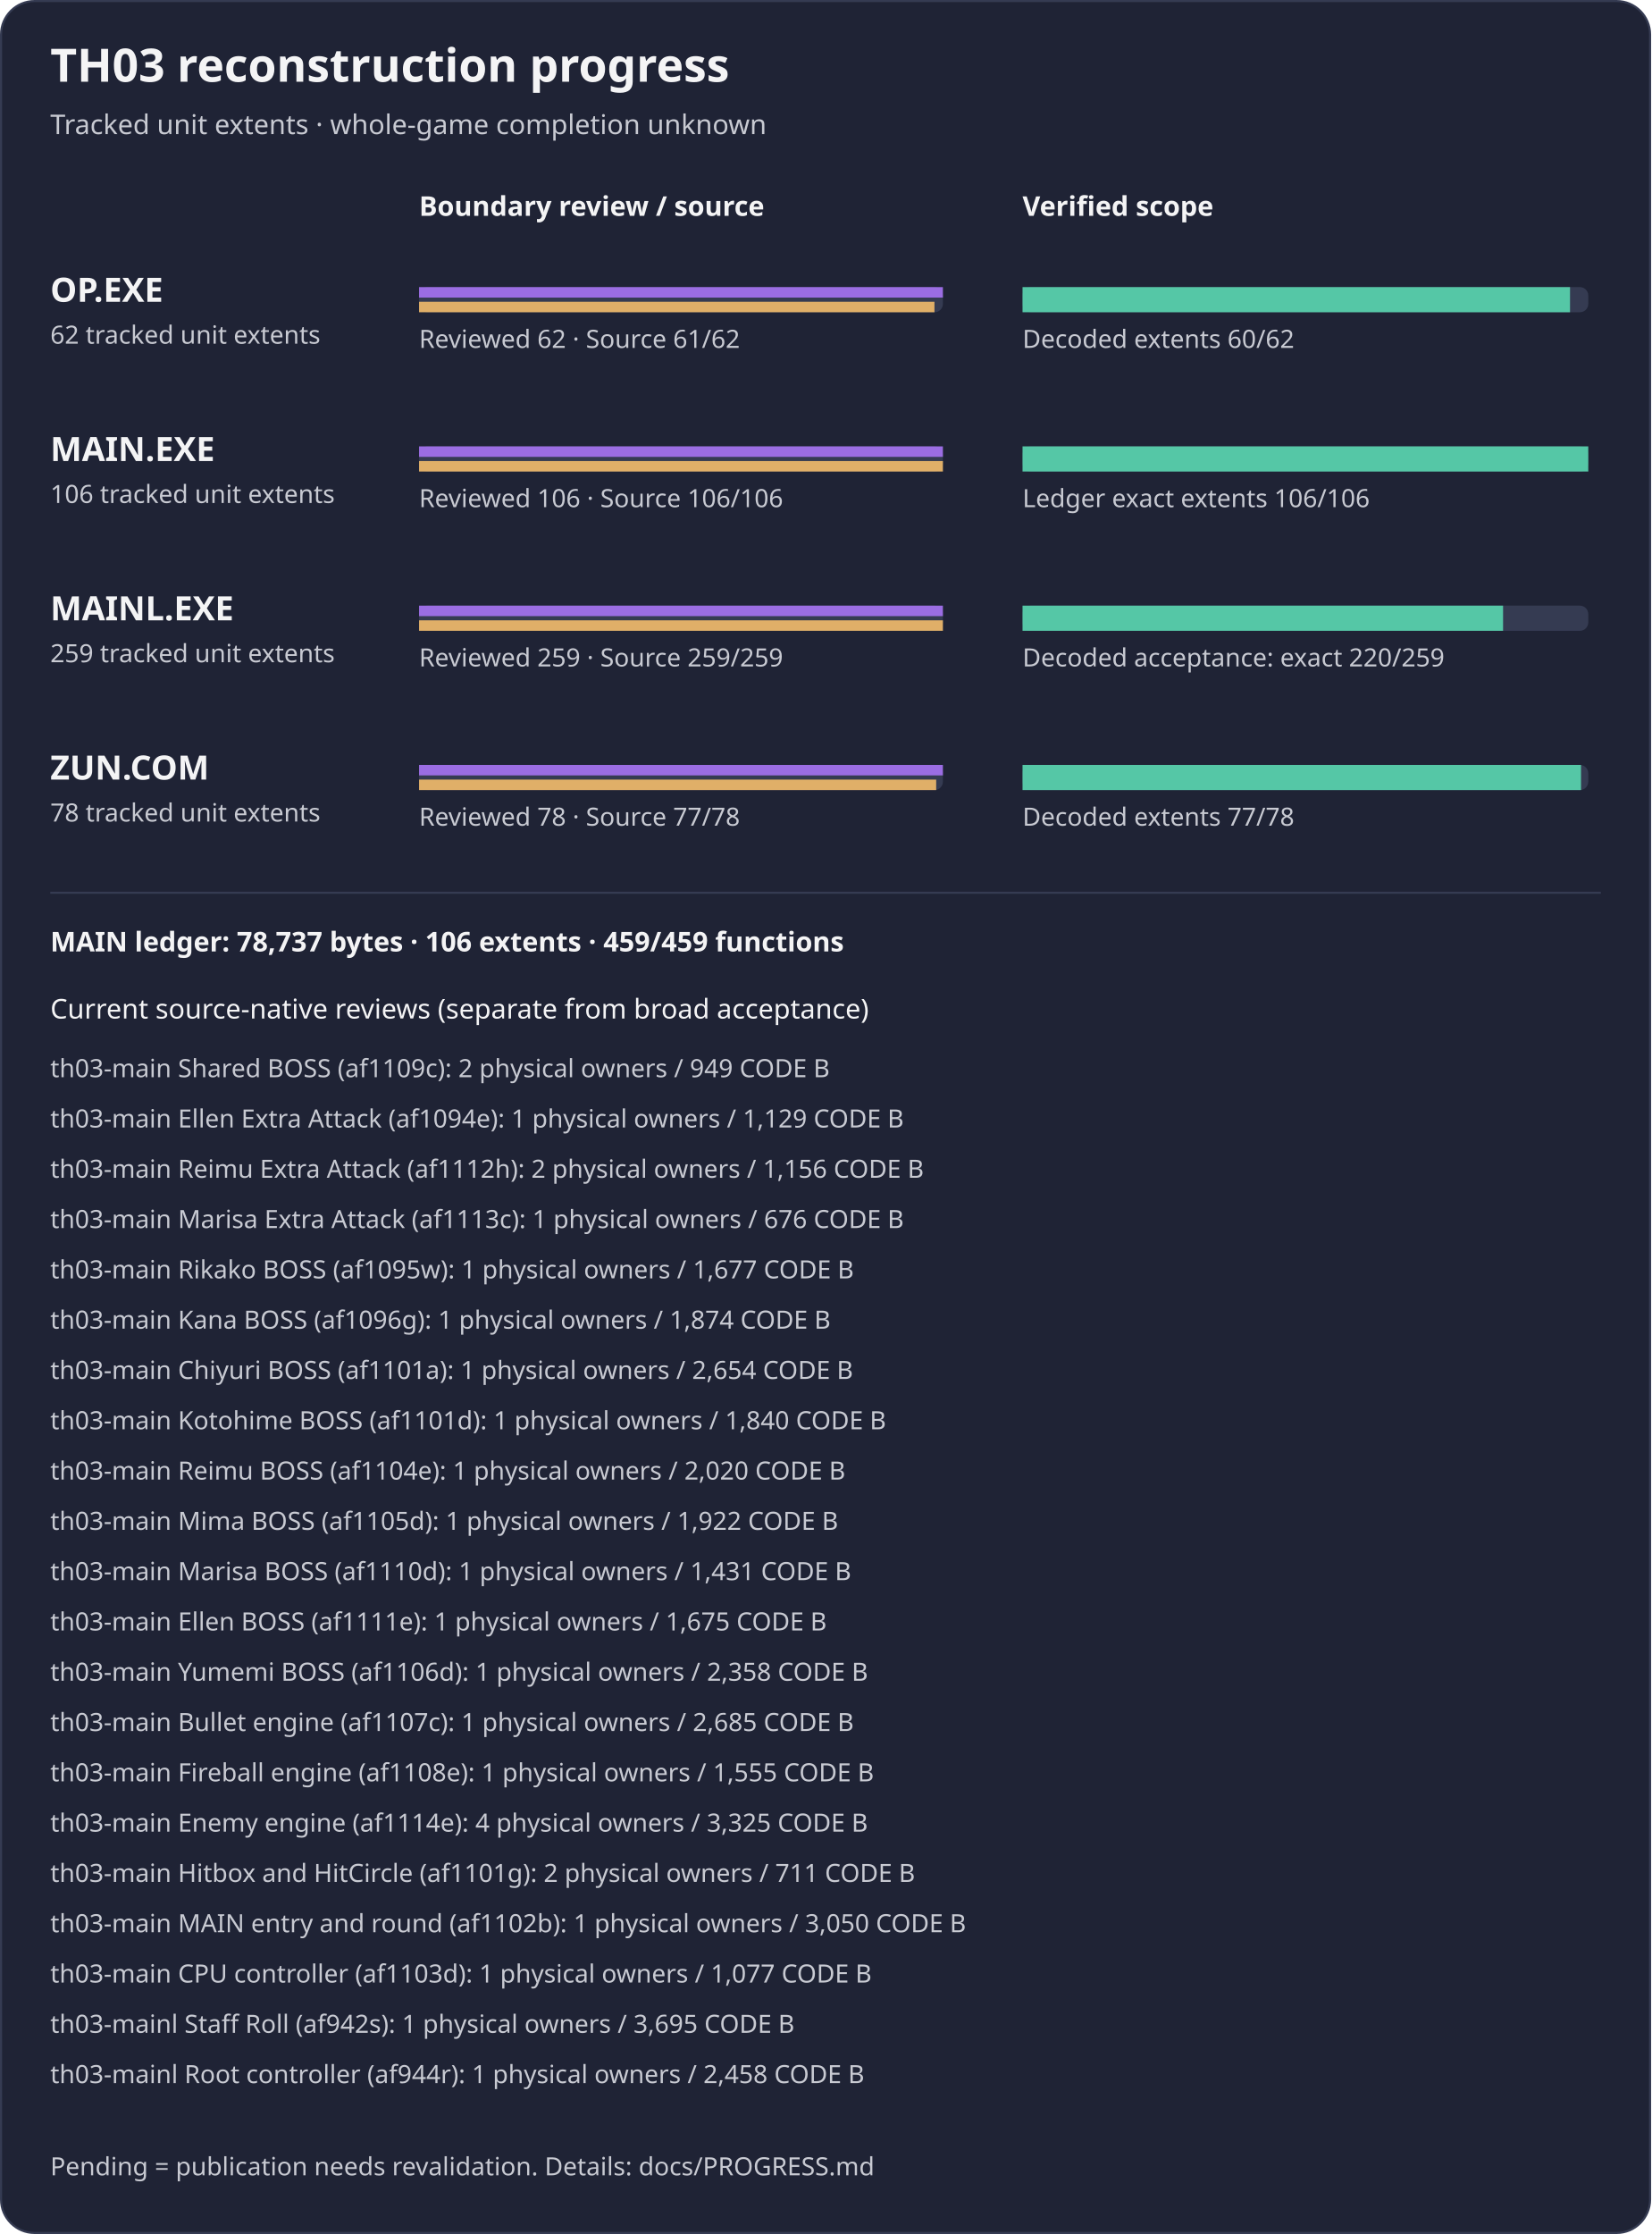
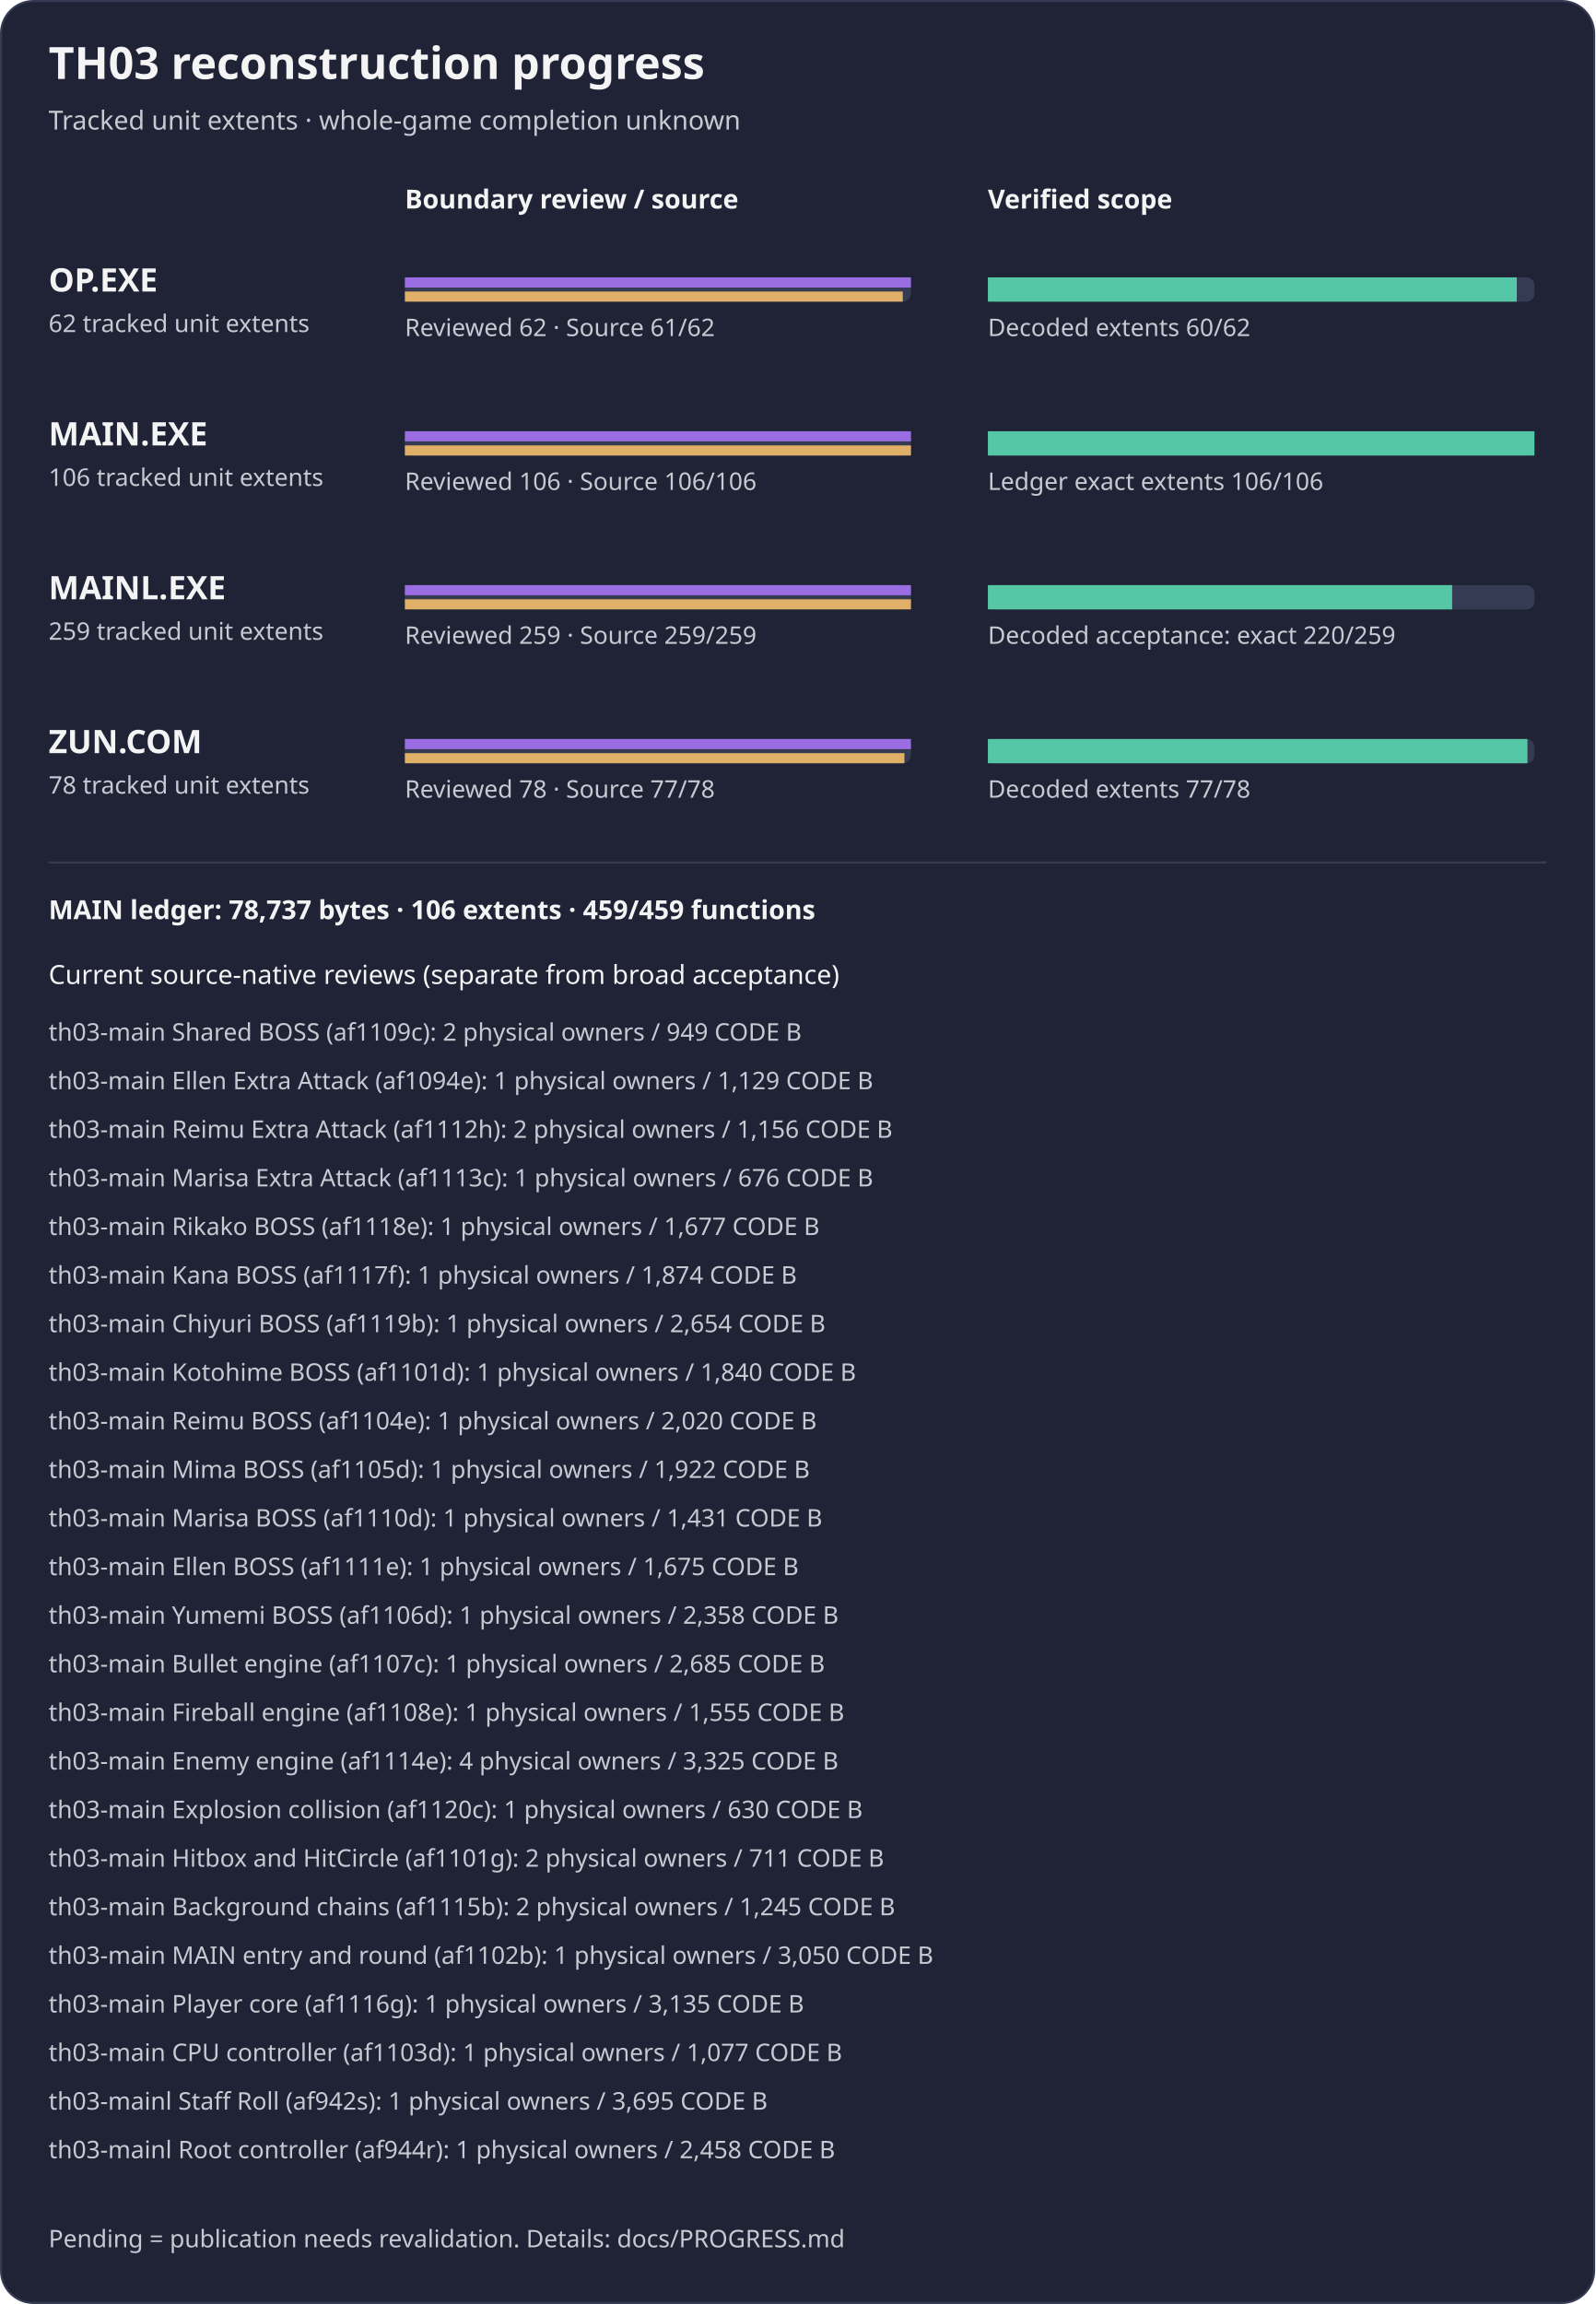
- <svg xmlns="http://www.w3.org/2000/svg" width="788" height="1066" viewBox="0 0 788 1066" role="img" aria-label="TH03 reviewed subset reconstruction progress">
-   <rect x="0.5" y="0.5" width="787" height="1065" rx="16" fill="#1f2335" stroke="#353b52" />
+ <svg xmlns="http://www.w3.org/2000/svg" width="788" height="1138" viewBox="0 0 788 1138" role="img" aria-label="TH03 reviewed subset reconstruction progress">
+   <rect x="0.5" y="0.5" width="787" height="1137" rx="16" fill="#1f2335" stroke="#353b52" />
  <text x="24" y="39" fill="#f4f4f5" font-family="sans-serif" font-size="22" font-weight="600">TH03 reconstruction progress</text>
  <text x="24" y="64" fill="#c8cad2" font-family="sans-serif" font-size="13">Tracked unit extents · whole-game completion unknown</text>
  <text x="200" y="103" fill="#f4f4f5" font-family="sans-serif" font-size="13" font-weight="600">Boundary review / source</text>
  <text x="488" y="103" fill="#f4f4f5" font-family="sans-serif" font-size="13" font-weight="600">Verified scope</text>
  <g aria-label="OP.EXE bars count tracked unit extents, not functions; source-present is not exact">
    <text x="24" y="144" fill="#f4f4f5" font-family="sans-serif" font-size="16" font-weight="600">OP.EXE</text>
    <text x="24" y="164" fill="#c8cad2" font-family="sans-serif" font-size="12">62 tracked unit extents</text>
    <rect x="200" y="137" width="250" height="12" rx="4" fill="#353b52" />
    <rect x="488" y="137" width="270" height="12" rx="4" fill="#353b52" />
    <rect x="200" y="137" width="250.00" height="5" fill="#9b6de3" />
    <rect x="200" y="144" width="245.97" height="5" fill="#e0af68" />
    <rect x="488" y="137" width="261.29" height="12" fill="#55c7a6" />
    <text x="200" y="166" fill="#c8cad2" font-family="sans-serif" font-size="12">Reviewed 62 · Source 61/62</text>
    <text x="488" y="166" fill="#c8cad2" font-family="sans-serif" font-size="12">Decoded extents 60/62</text>
  </g>
  <g aria-label="MAIN.EXE bars count tracked unit extents, not functions; source-present is not exact">
    <text x="24" y="220" fill="#f4f4f5" font-family="sans-serif" font-size="16" font-weight="600">MAIN.EXE</text>
    <text x="24" y="240" fill="#c8cad2" font-family="sans-serif" font-size="12">106 tracked unit extents</text>
    <rect x="200" y="213" width="250" height="12" rx="4" fill="#353b52" />
    <rect x="488" y="213" width="270" height="12" rx="4" fill="#353b52" />
    <rect x="200" y="213" width="250.00" height="5" fill="#9b6de3" />
    <rect x="200" y="220" width="250.00" height="5" fill="#e0af68" />
    <rect x="488" y="213" width="270.00" height="12" fill="#55c7a6" />
    <text x="200" y="242" fill="#c8cad2" font-family="sans-serif" font-size="12">Reviewed 106 · Source 106/106</text>
    <text x="488" y="242" fill="#c8cad2" font-family="sans-serif" font-size="12">Ledger exact extents 106/106</text>
  </g>
  <g aria-label="MAINL bars count tracked unit extents, not functions; source-present is not exact">
    <text x="24" y="296" fill="#f4f4f5" font-family="sans-serif" font-size="16" font-weight="600">MAINL.EXE</text>
    <text x="24" y="316" fill="#c8cad2" font-family="sans-serif" font-size="12">259 tracked unit extents</text>
    <rect x="200" y="289" width="250" height="12" rx="4" fill="#353b52" />
    <rect x="488" y="289" width="270" height="12" rx="4" fill="#353b52" />
    <rect x="200" y="289" width="250.00" height="5" fill="#9b6de3" />
    <rect x="200" y="296" width="250.00" height="5" fill="#e0af68" />
    <rect x="488" y="289" width="229.34" height="12" fill="#55c7a6" />
    <text x="200" y="318" fill="#c8cad2" font-family="sans-serif" font-size="12">Reviewed 259 · Source 259/259</text>
    <text x="488" y="318" fill="#c8cad2" font-family="sans-serif" font-size="12">Decoded acceptance: exact 220/259</text>
  </g>
  <g aria-label="ZUN.COM bars count tracked unit extents, not functions; source-present is not exact">
    <text x="24" y="372" fill="#f4f4f5" font-family="sans-serif" font-size="16" font-weight="600">ZUN.COM</text>
    <text x="24" y="392" fill="#c8cad2" font-family="sans-serif" font-size="12">78 tracked unit extents</text>
    <rect x="200" y="365" width="250" height="12" rx="4" fill="#353b52" />
    <rect x="488" y="365" width="270" height="12" rx="4" fill="#353b52" />
    <rect x="200" y="365" width="250.00" height="5" fill="#9b6de3" />
    <rect x="200" y="372" width="246.79" height="5" fill="#e0af68" />
    <rect x="488" y="365" width="266.54" height="12" fill="#55c7a6" />
    <text x="200" y="394" fill="#c8cad2" font-family="sans-serif" font-size="12">Reviewed 78 · Source 77/78</text>
    <text x="488" y="394" fill="#c8cad2" font-family="sans-serif" font-size="12">Decoded extents 77/78</text>
  </g>
  <path d="M24 426 H764" stroke="#353b52" />
  <text x="24" y="454" fill="#f4f4f5" font-family="sans-serif" font-size="13" font-weight="600">MAIN ledger: 78,737 bytes · 106 extents · 459/459 functions</text>
  <text x="24" y="486" fill="#f4f4f5" font-family="sans-serif" font-size="13">Current source-native reviews (separate from broad acceptance)</text>
  <text x="24" y="514" fill="#c8cad2" font-family="sans-serif" font-size="12">th03-main Shared BOSS (af1109c): 2 physical owners / 949 CODE B</text>
  <text x="24" y="538" fill="#c8cad2" font-family="sans-serif" font-size="12">th03-main Ellen Extra Attack (af1094e): 1 physical owners / 1,129 CODE B</text>
  <text x="24" y="562" fill="#c8cad2" font-family="sans-serif" font-size="12">th03-main Reimu Extra Attack (af1112h): 2 physical owners / 1,156 CODE B</text>
  <text x="24" y="586" fill="#c8cad2" font-family="sans-serif" font-size="12">th03-main Marisa Extra Attack (af1113c): 1 physical owners / 676 CODE B</text>
-   <text x="24" y="610" fill="#c8cad2" font-family="sans-serif" font-size="12">th03-main Rikako BOSS (af1095w): 1 physical owners / 1,677 CODE B</text>
-   <text x="24" y="634" fill="#c8cad2" font-family="sans-serif" font-size="12">th03-main Kana BOSS (af1096g): 1 physical owners / 1,874 CODE B</text>
-   <text x="24" y="658" fill="#c8cad2" font-family="sans-serif" font-size="12">th03-main Chiyuri BOSS (af1101a): 1 physical owners / 2,654 CODE B</text>
+   <text x="24" y="610" fill="#c8cad2" font-family="sans-serif" font-size="12">th03-main Rikako BOSS (af1118e): 1 physical owners / 1,677 CODE B</text>
+   <text x="24" y="634" fill="#c8cad2" font-family="sans-serif" font-size="12">th03-main Kana BOSS (af1117f): 1 physical owners / 1,874 CODE B</text>
+   <text x="24" y="658" fill="#c8cad2" font-family="sans-serif" font-size="12">th03-main Chiyuri BOSS (af1119b): 1 physical owners / 2,654 CODE B</text>
  <text x="24" y="682" fill="#c8cad2" font-family="sans-serif" font-size="12">th03-main Kotohime BOSS (af1101d): 1 physical owners / 1,840 CODE B</text>
  <text x="24" y="706" fill="#c8cad2" font-family="sans-serif" font-size="12">th03-main Reimu BOSS (af1104e): 1 physical owners / 2,020 CODE B</text>
  <text x="24" y="730" fill="#c8cad2" font-family="sans-serif" font-size="12">th03-main Mima BOSS (af1105d): 1 physical owners / 1,922 CODE B</text>
  <text x="24" y="754" fill="#c8cad2" font-family="sans-serif" font-size="12">th03-main Marisa BOSS (af1110d): 1 physical owners / 1,431 CODE B</text>
  <text x="24" y="778" fill="#c8cad2" font-family="sans-serif" font-size="12">th03-main Ellen BOSS (af1111e): 1 physical owners / 1,675 CODE B</text>
  <text x="24" y="802" fill="#c8cad2" font-family="sans-serif" font-size="12">th03-main Yumemi BOSS (af1106d): 1 physical owners / 2,358 CODE B</text>
  <text x="24" y="826" fill="#c8cad2" font-family="sans-serif" font-size="12">th03-main Bullet engine (af1107c): 1 physical owners / 2,685 CODE B</text>
  <text x="24" y="850" fill="#c8cad2" font-family="sans-serif" font-size="12">th03-main Fireball engine (af1108e): 1 physical owners / 1,555 CODE B</text>
  <text x="24" y="874" fill="#c8cad2" font-family="sans-serif" font-size="12">th03-main Enemy engine (af1114e): 4 physical owners / 3,325 CODE B</text>
-   <text x="24" y="898" fill="#c8cad2" font-family="sans-serif" font-size="12">th03-main Hitbox and HitCircle (af1101g): 2 physical owners / 711 CODE B</text>
-   <text x="24" y="922" fill="#c8cad2" font-family="sans-serif" font-size="12">th03-main MAIN entry and round (af1102b): 1 physical owners / 3,050 CODE B</text>
-   <text x="24" y="946" fill="#c8cad2" font-family="sans-serif" font-size="12">th03-main CPU controller (af1103d): 1 physical owners / 1,077 CODE B</text>
-   <text x="24" y="970" fill="#c8cad2" font-family="sans-serif" font-size="12">th03-mainl Staff Roll (af942s): 1 physical owners / 3,695 CODE B</text>
-   <text x="24" y="994" fill="#c8cad2" font-family="sans-serif" font-size="12">th03-mainl Root controller (af944r): 1 physical owners / 2,458 CODE B</text>
-   <text x="24" y="1038" fill="#c8cad2" font-family="sans-serif" font-size="12">Pending = publication needs revalidation. Details: docs/PROGRESS.md</text>
+   <text x="24" y="898" fill="#c8cad2" font-family="sans-serif" font-size="12">th03-main Explosion collision (af1120c): 1 physical owners / 630 CODE B</text>
+   <text x="24" y="922" fill="#c8cad2" font-family="sans-serif" font-size="12">th03-main Hitbox and HitCircle (af1101g): 2 physical owners / 711 CODE B</text>
+   <text x="24" y="946" fill="#c8cad2" font-family="sans-serif" font-size="12">th03-main Background chains (af1115b): 2 physical owners / 1,245 CODE B</text>
+   <text x="24" y="970" fill="#c8cad2" font-family="sans-serif" font-size="12">th03-main MAIN entry and round (af1102b): 1 physical owners / 3,050 CODE B</text>
+   <text x="24" y="994" fill="#c8cad2" font-family="sans-serif" font-size="12">th03-main Player core (af1116g): 1 physical owners / 3,135 CODE B</text>
+   <text x="24" y="1018" fill="#c8cad2" font-family="sans-serif" font-size="12">th03-main CPU controller (af1103d): 1 physical owners / 1,077 CODE B</text>
+   <text x="24" y="1042" fill="#c8cad2" font-family="sans-serif" font-size="12">th03-mainl Staff Roll (af942s): 1 physical owners / 3,695 CODE B</text>
+   <text x="24" y="1066" fill="#c8cad2" font-family="sans-serif" font-size="12">th03-mainl Root controller (af944r): 1 physical owners / 2,458 CODE B</text>
+   <text x="24" y="1110" fill="#c8cad2" font-family="sans-serif" font-size="12">Pending = publication needs revalidation. Details: docs/PROGRESS.md</text>
</svg>
